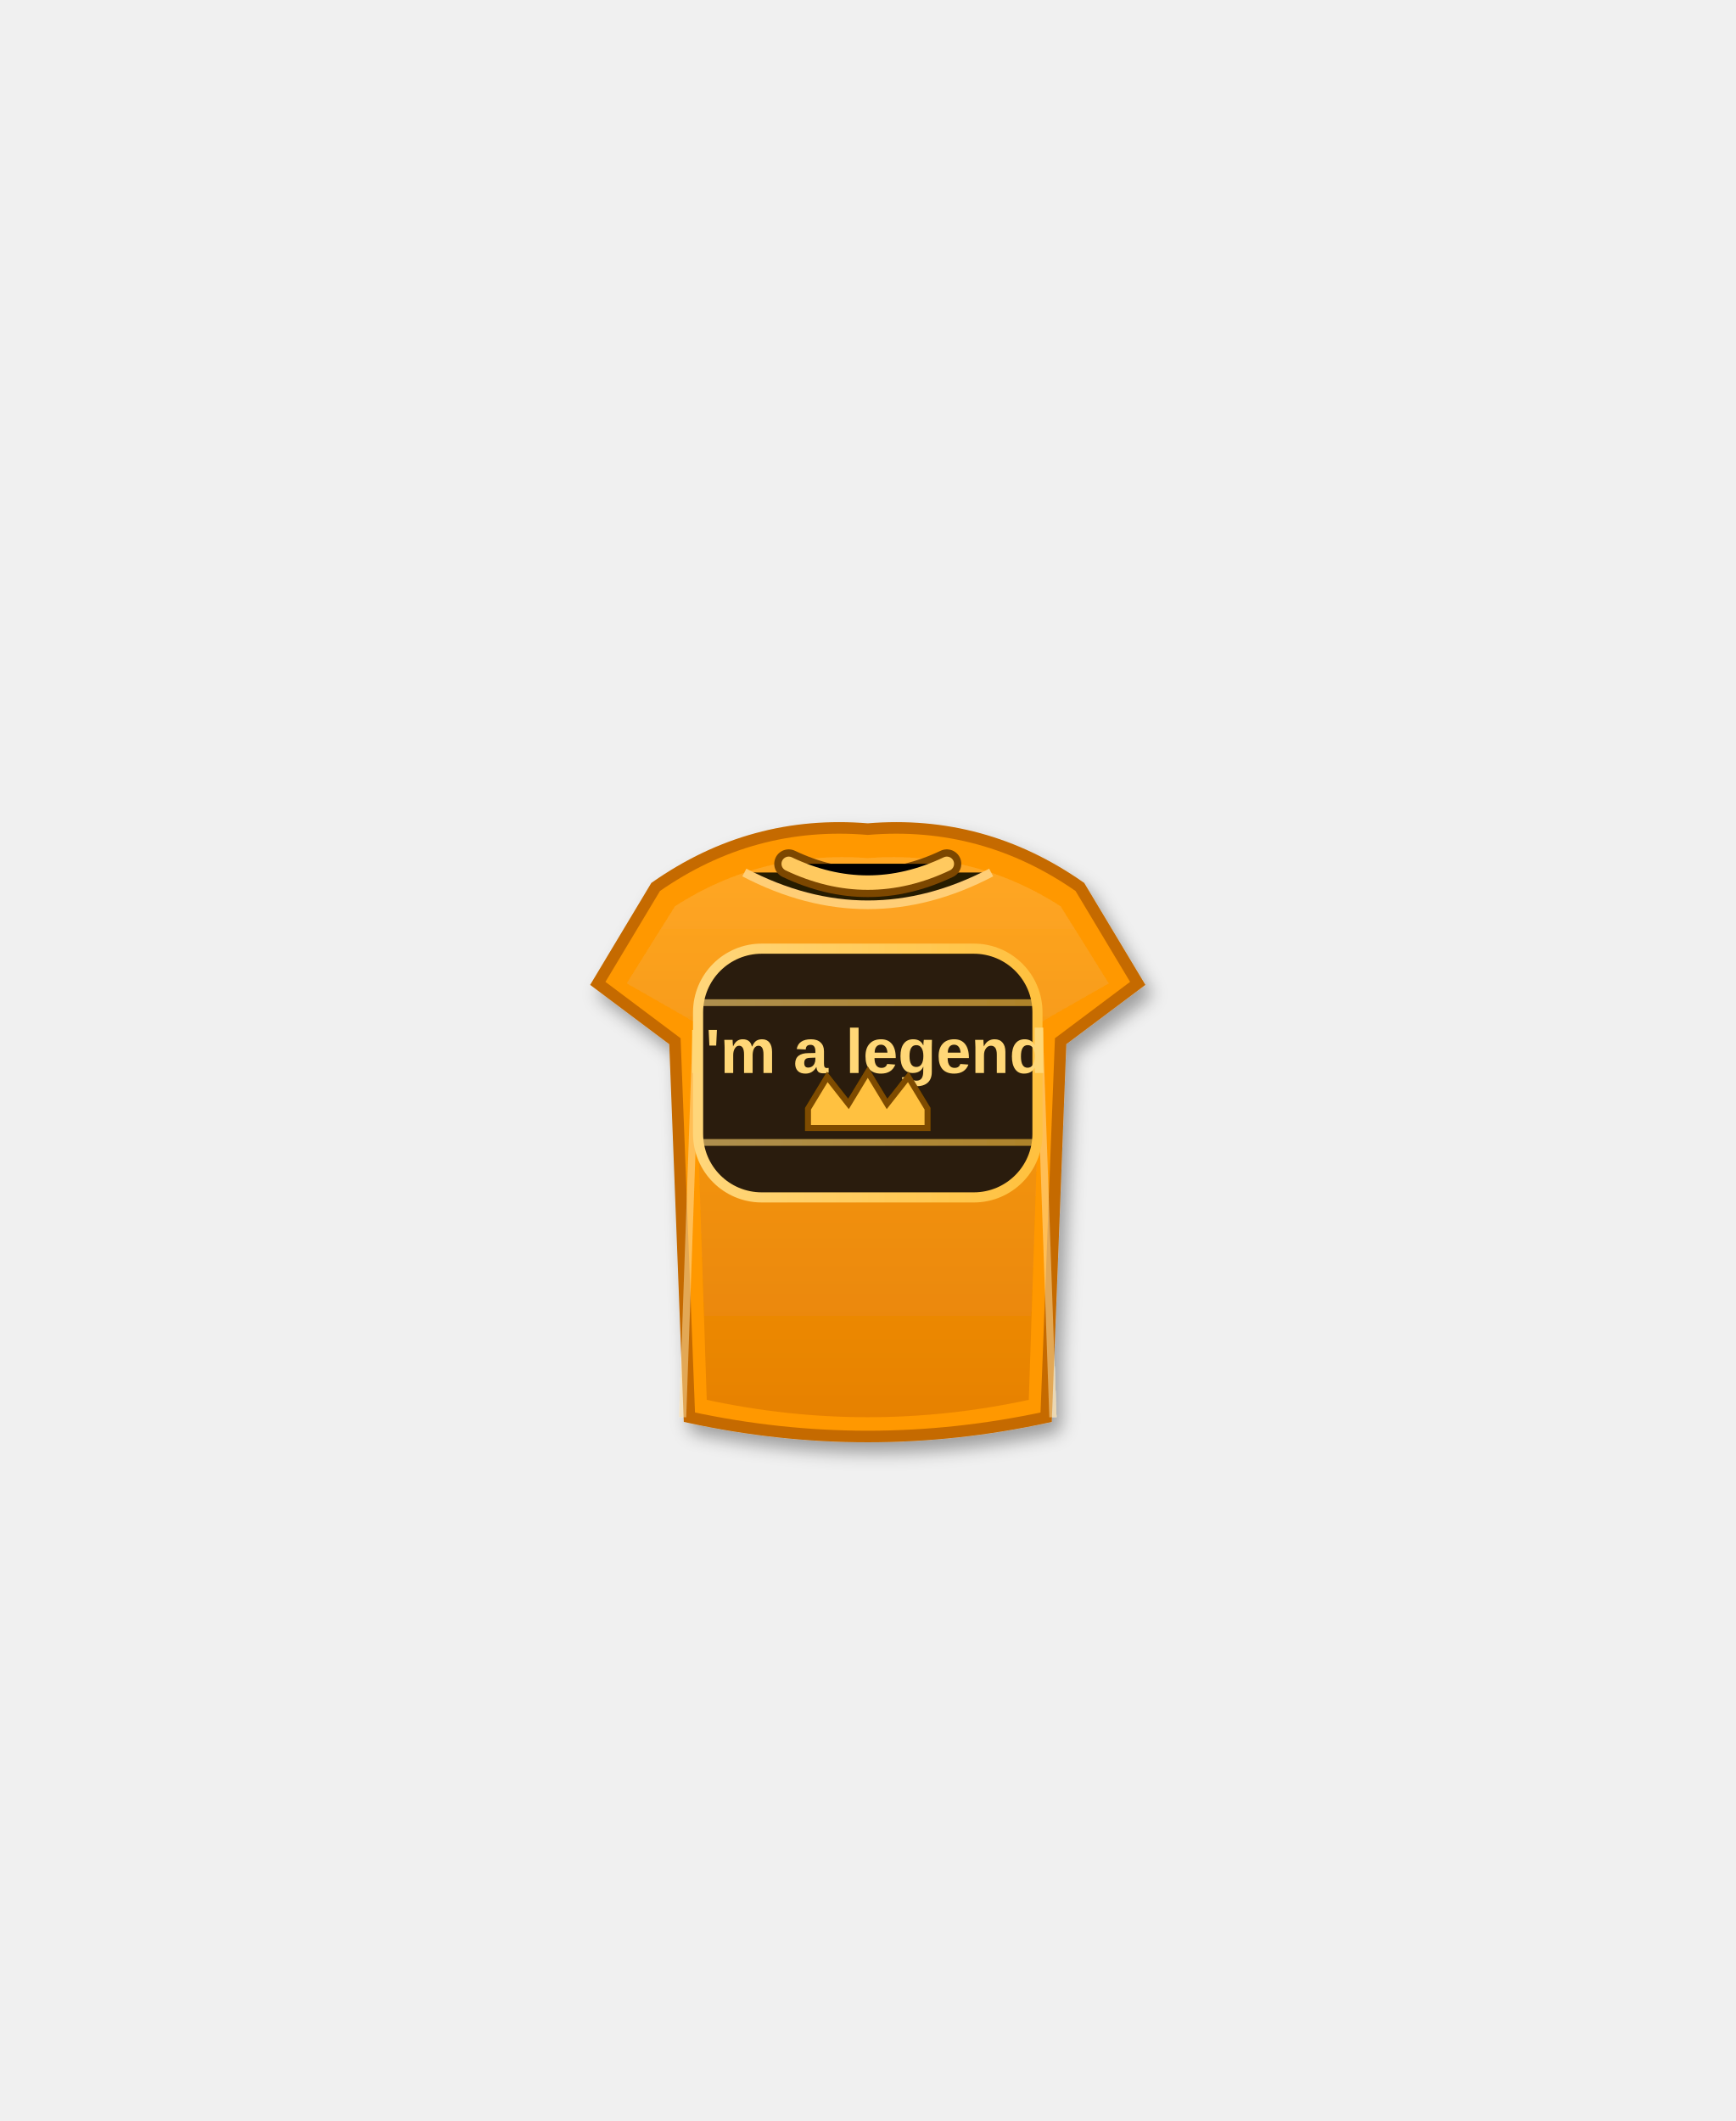
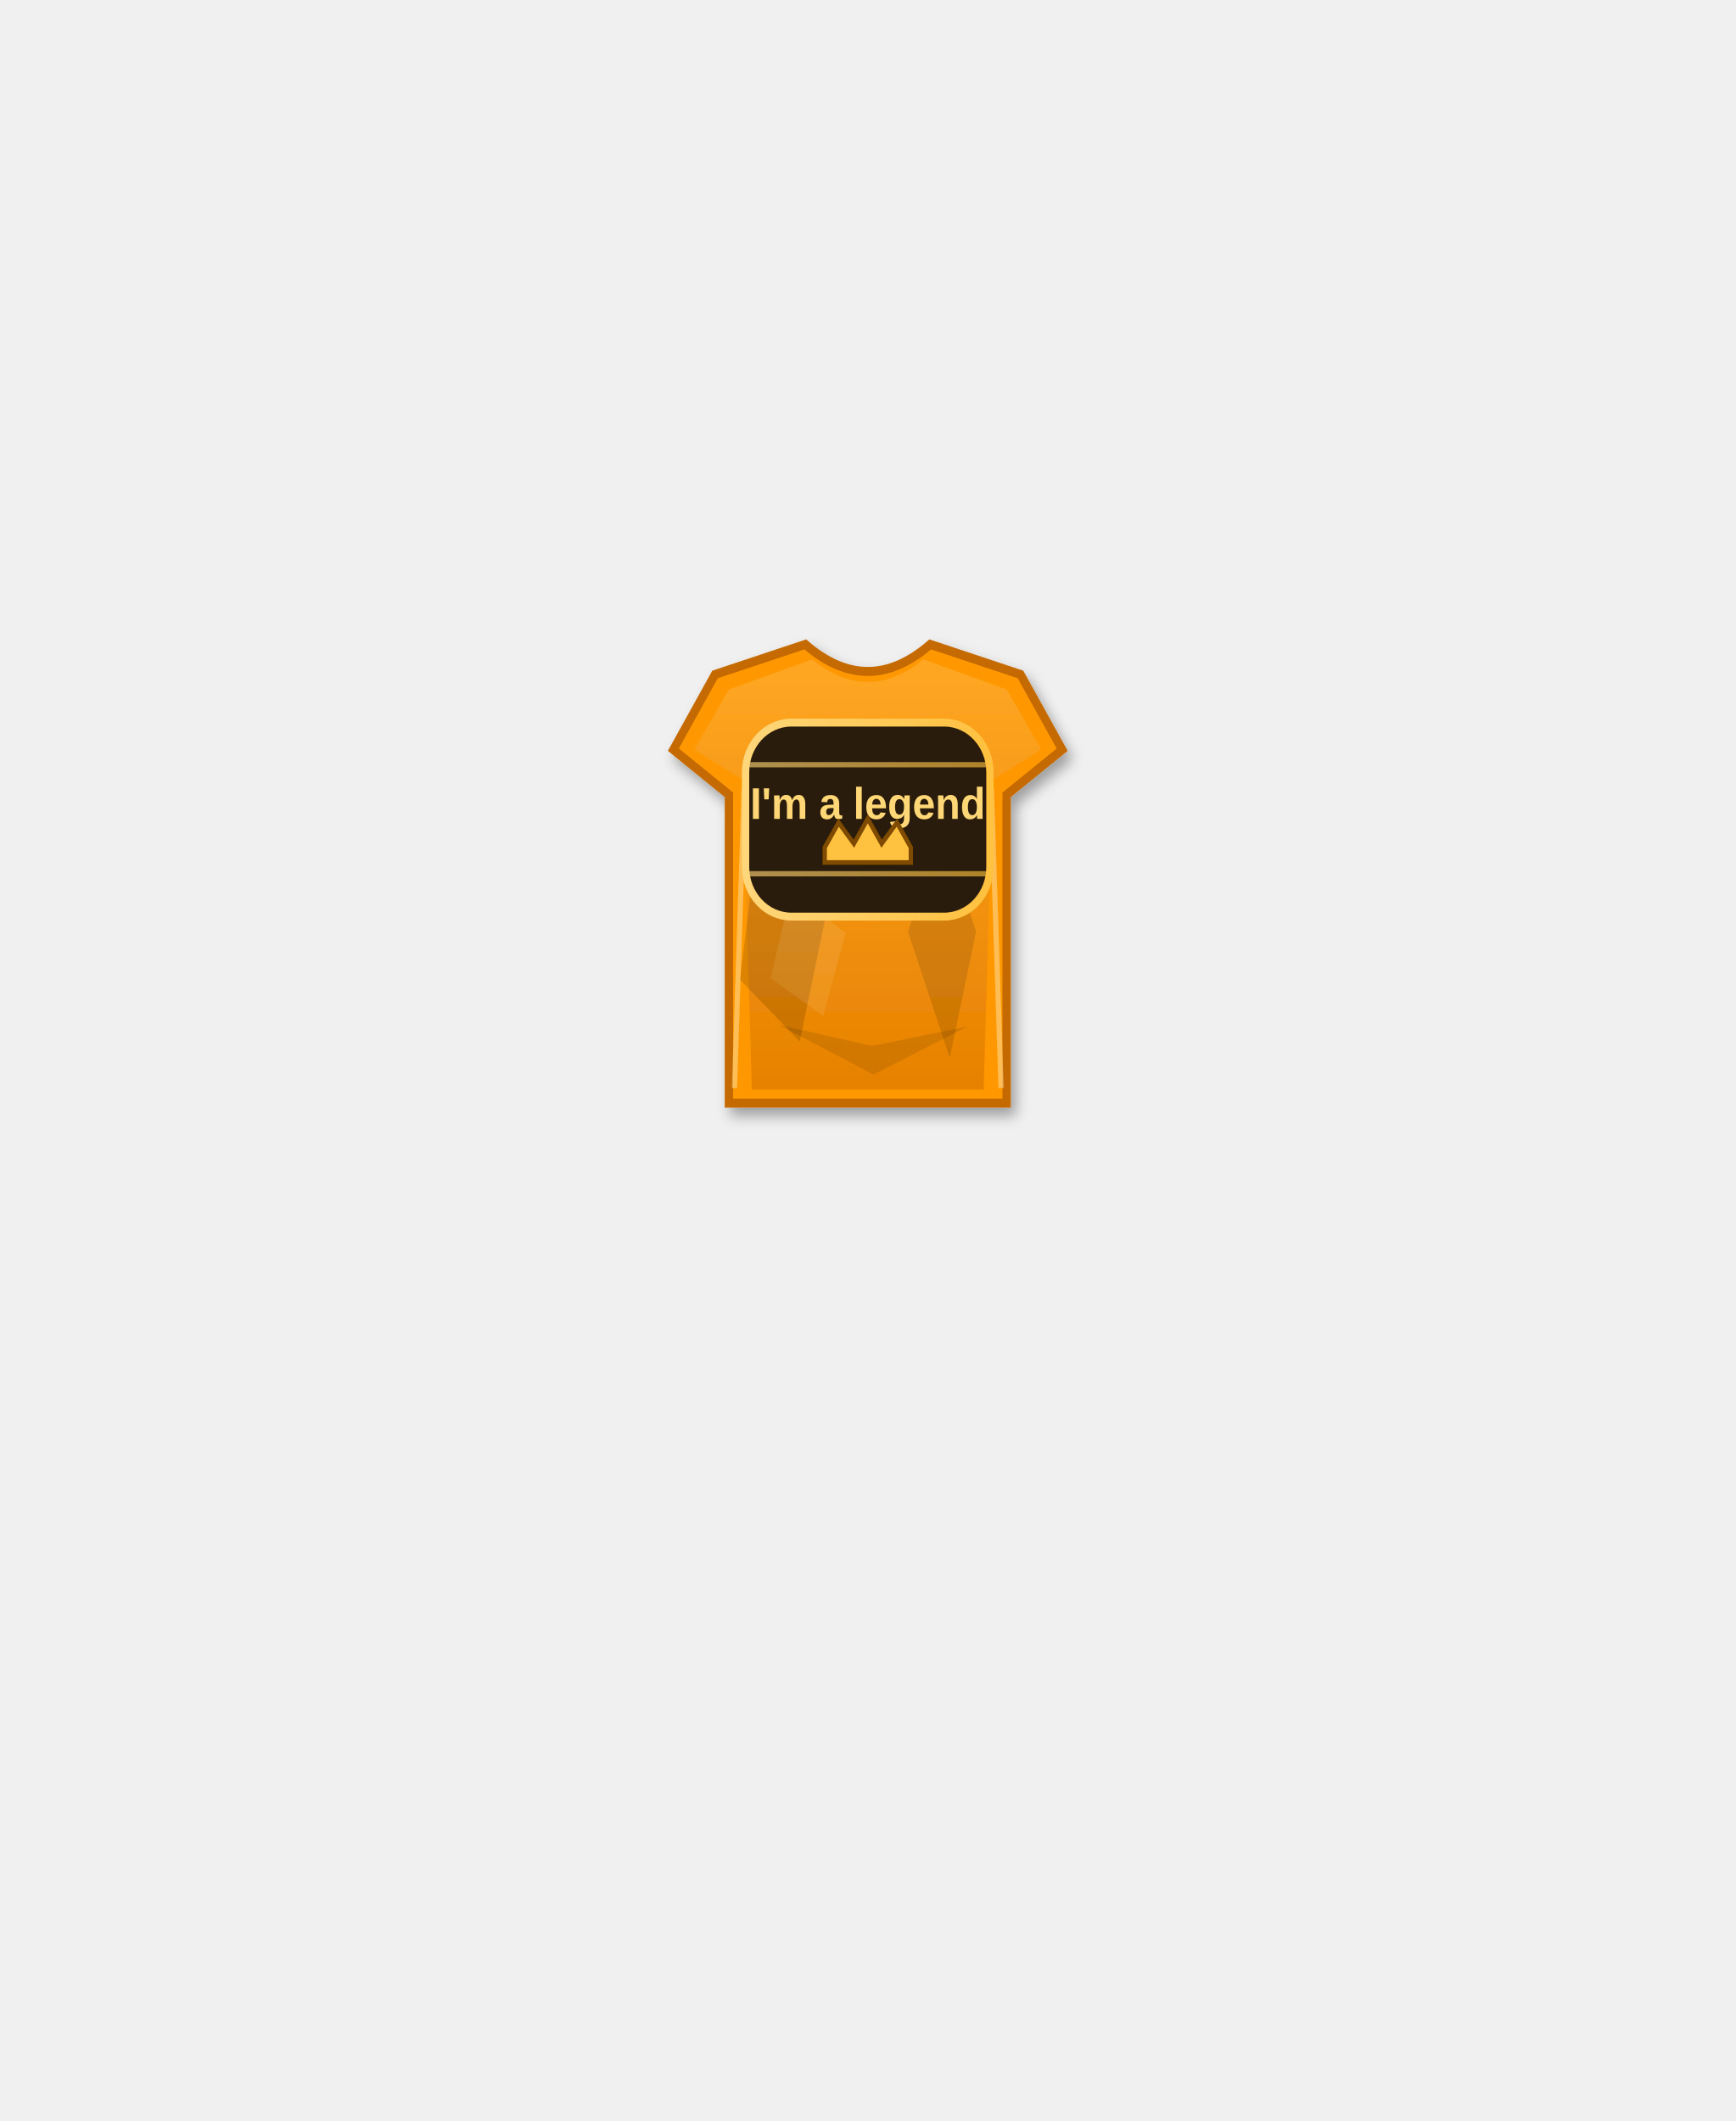
<svg xmlns="http://www.w3.org/2000/svg" viewBox="0 0 180 220" width="180" height="220">
  <defs>
    <linearGradient id="shirtShadeLegendary" x1="0" y1="0" x2="0" y2="1">
      <stop offset="0%" stop-color="#FFB03A" />
      <stop offset="100%" stop-color="#D87300" />
    </linearGradient>
    <linearGradient id="legendaryTrim" x1="0" y1="0" x2="1" y2="0">
      <stop offset="0%" stop-color="#FFD67A" />
      <stop offset="100%" stop-color="#FFC13F" />
    </linearGradient>
    <filter id="glowLegendary" x="-35%" y="-35%" width="170%" height="170%">
      <feGaussianBlur stdDeviation="0.95" result="g" />
      <feMerge>
        <feMergeNode in="g" />
        <feMergeNode in="SourceGraphic" />
      </feMerge>
    </filter>
    <filter id="shadowLegendary" x="-25%" y="-25%" width="150%" height="150%">
      <feDropShadow dx="0.75" dy="1.1" stdDeviation="0.9" flood-color="#000000" flood-opacity="0.34" />
    </filter>
  </defs>
-   <g id="chestplate_legendary" filter="url(#shadowLegendary)">
-     <path d="M68 92 Q78 85 90 86 Q102 85 112 92 L118 102 L110 108 L108.5 147 Q90 151 71.5 147 L70 108 L62 102 Z" fill="#FF9800" stroke="#C56A00" stroke-width="1.2" />
-     <path d="M70 94 Q79 88.2 90 89 Q101 88.2 110 94 L115 102 L108 106 L106.7 145.2 Q90 148.8 73.3 145.2 L72 106 L65 102 Z" fill="url(#shirtShadeLegendary)" opacity="0.62" />
+   <g id="chestplate_legendary" filter="url(#shadowLegendary)" transform="translate(0 -26) translate(90 110) scale(0.72 0.78) translate(-90 -110)">
+     <path d="M62 102 L68 92 L81 88 Q90 95.2 99 88 L112 92 L118 102 L110 108 L110 149 L70 149 L70 108 Z" fill="#FF9800" stroke="#C56A00" stroke-width="1.2" />
+     <path d="M65 102 L70 94 L82 90 Q90 96.0 98 90 L110 94 L115 102 L108 106 L106.7 147.2 L73.3 147.2 L72 106 Z" fill="url(#shirtShadeLegendary)" opacity="0.62" />
    <path d="M72.2 107 L70.8 147 M107.8 107 L109.2 147" stroke="#FFE2A4" stroke-opacity="0.52" stroke-width="0.74" />
-     <path d="M77.2 90.5 Q90 97.2 102.8 90.5" stroke="#FFD587" stroke-width="0.9" opacity="0.84" />
-     <path d="M81.8 89.6 Q90 93.5 98.2 89.6" stroke="#7C4600" stroke-width="3.0" stroke-linecap="round" />
-     <path d="M81.8 89.6 Q90 93.5 98.2 89.6" stroke="#FFC95F" stroke-width="1.5" stroke-linecap="round" />
+     <g id="cottonShadingPolygons">
+       <polygon points="74.2,113.0 84.6,121.2 80.2,140.8 71.6,132.6" fill="#000000" opacity="0.14" />
+       <polygon points="77.2,138.6 90.8,145.2 104.4,138.8 90.6,141.4" fill="#000000" opacity="0.10" />
+       <polygon points="96.2,109.6 106.0,115.2 103.6,123.2 94.0,118.2" fill="#FFFFFF" opacity="0.14" />
+       <polygon points="100.6,112.2 105.6,126.2 101.8,143.0 95.8,126.2" fill="#000000" opacity="0.12" />
+       <polygon points="79.0,120.6 86.8,126.4 83.6,137.4 76.0,132.4" fill="#FFFFFF" opacity="0.09" />
+     </g>
    <rect x="72.4" y="98.4" width="35.2" height="25.8" rx="6.6" fill="#2B1D07" stroke="url(#legendaryTrim)" stroke-width="1.05" />
    <path d="M72.4 104.0 L107.6 104.0 M72.4 118.5 L107.6 118.5" stroke="url(#legendaryTrim)" stroke-opacity="0.62" stroke-width="0.7" />
-     <text x="90" y="111.3" text-anchor="middle" fill="#FFD777" font-size="6.5" font-weight="800" font-family="Segoe UI, Arial, sans-serif">I'm a legend</text>
+     <text x="90" y="111.2" text-anchor="middle" fill="#FFD777" font-size="5.9" font-weight="800" font-family="Segoe UI, Arial, sans-serif" textLength="27.0" lengthAdjust="spacingAndGlyphs">I'm a legend</text>
    <path d="M83.8 115.0 L85.8 111.7 L88.0 114.5 L90 111.2 L92.0 114.5 L94.2 111.7 L96.2 115.0 L96.2 117.0 L83.8 117.0 Z" fill="#FFC13F" stroke="#7E4B00" stroke-width="0.62" />
    <path d="M76 100 L80 100 L102 122 L98 122 Z" fill="#FFFFFF" opacity="0.0" filter="url(#glowLegendary)">
      <animate attributeName="opacity" values="0;0.75;0" dur="1.9s" repeatCount="indefinite" />
      <animate attributeName="x" values="74;79;74" dur="1.9s" repeatCount="indefinite" />
    </path>
  </g>
</svg>
